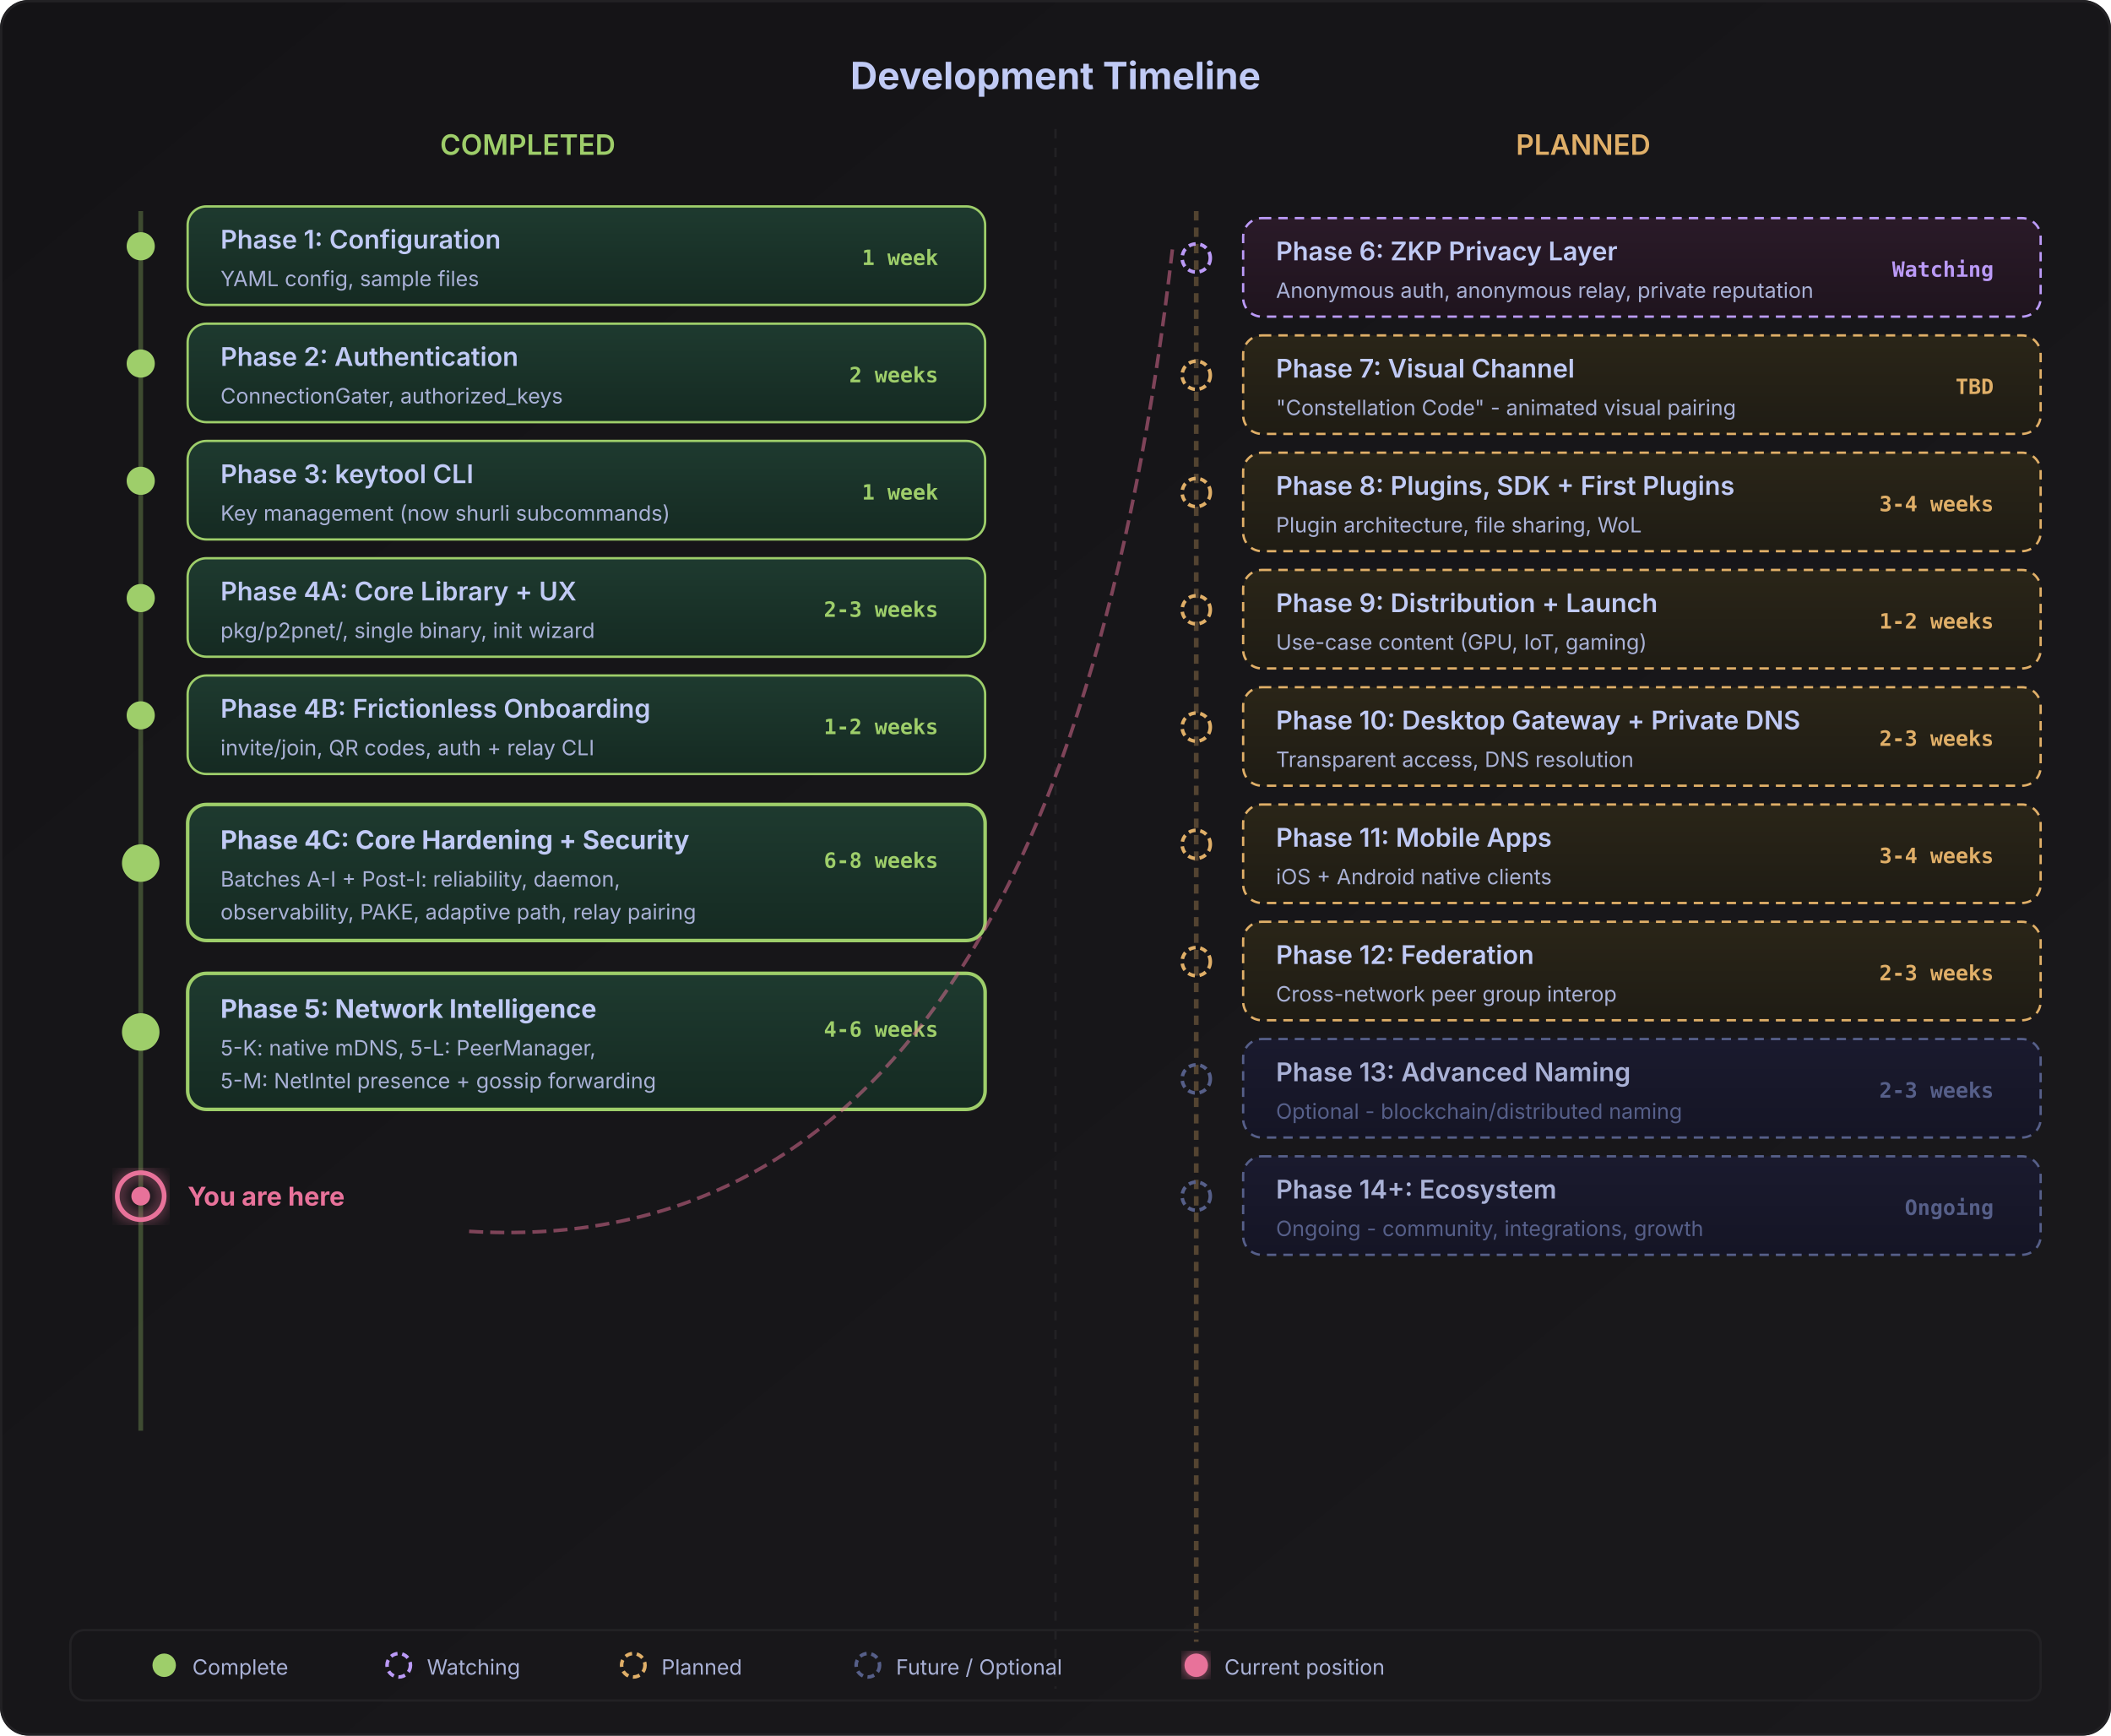
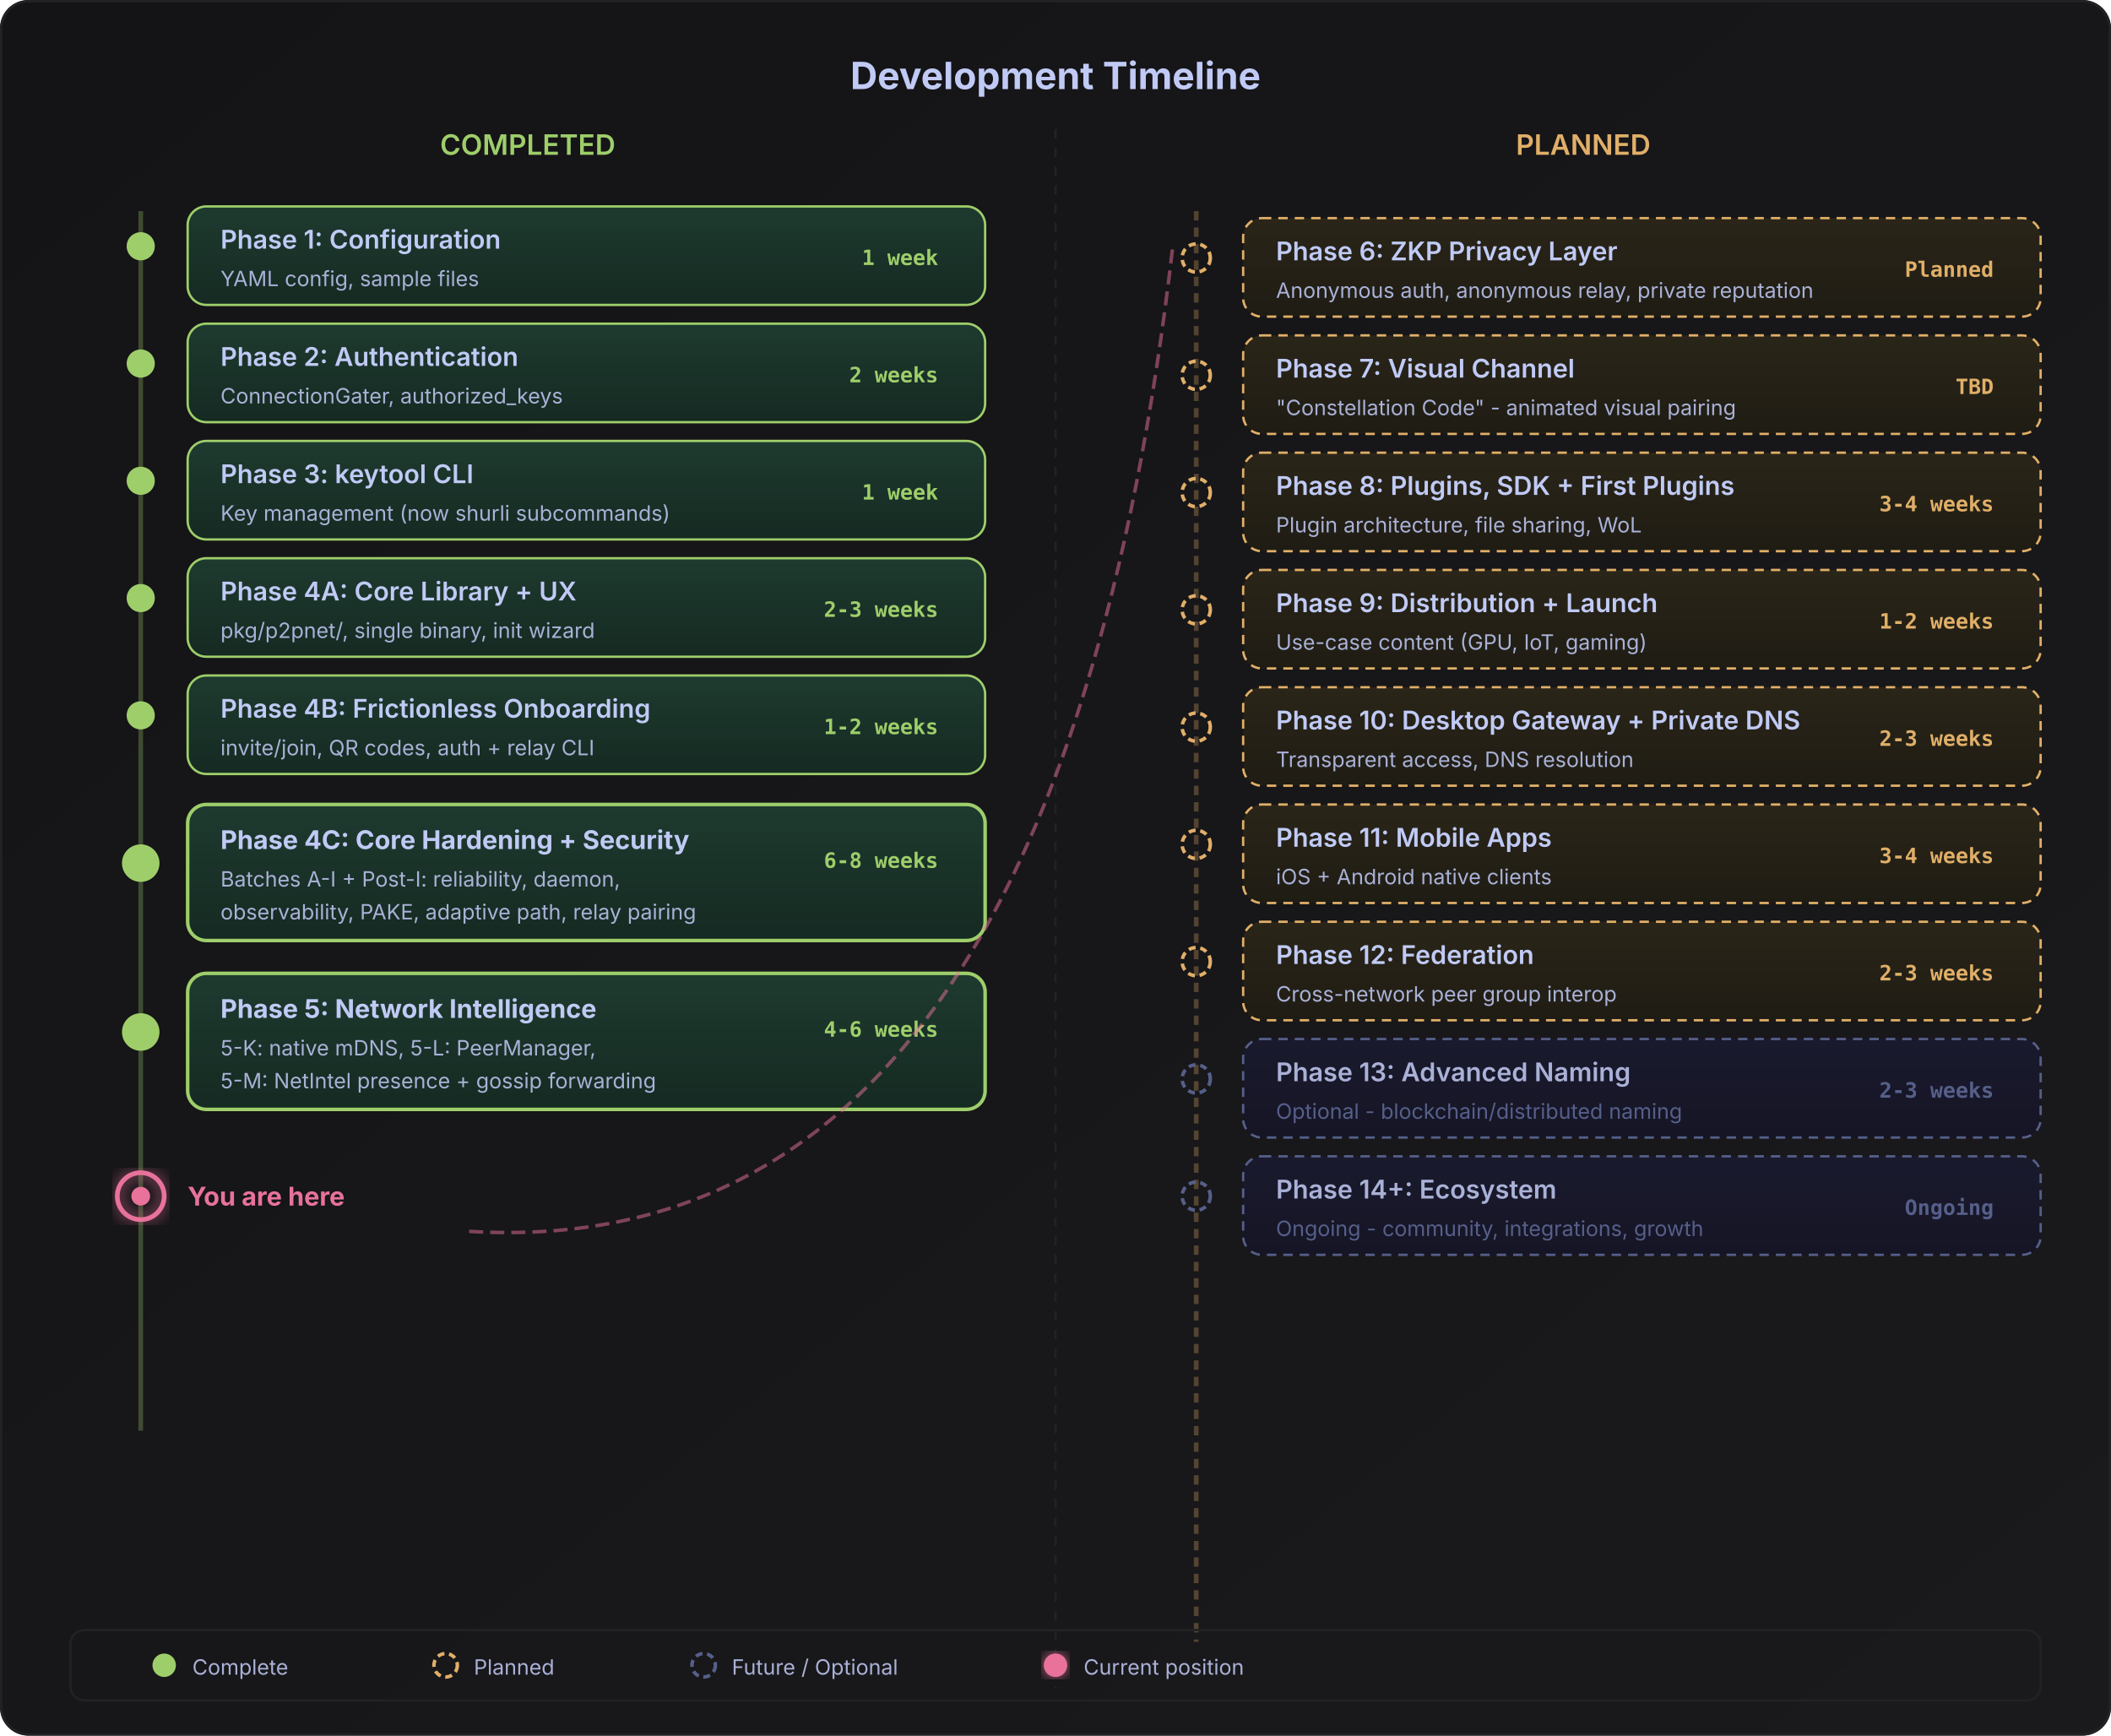
<svg xmlns="http://www.w3.org/2000/svg" viewBox="0 0 900 740" font-family="system-ui, -apple-system, sans-serif">
  <defs>
    <linearGradient id="bg" x1="0%" y1="0%" x2="100%" y2="100%">
      <stop offset="0%" style="stop-color:#141316" />
      <stop offset="100%" style="stop-color:#1a191c" />
    </linearGradient>
    <linearGradient id="doneGrad" x1="0%" y1="0%" x2="0%" y2="100%">
      <stop offset="0%" style="stop-color:#1e3a2f" />
      <stop offset="100%" style="stop-color:#152a22" />
    </linearGradient>
    <linearGradient id="plannedGrad" x1="0%" y1="0%" x2="0%" y2="100%">
      <stop offset="0%" style="stop-color:#2a2518" />
      <stop offset="100%" style="stop-color:#1f1c14" />
-     </linearGradient>
-     <linearGradient id="watchGrad" x1="0%" y1="0%" x2="0%" y2="100%">
-       <stop offset="0%" style="stop-color:#2a1a28" />
-       <stop offset="100%" style="stop-color:#1f141e" />
    </linearGradient>
    <linearGradient id="futureGrad" x1="0%" y1="0%" x2="0%" y2="100%">
      <stop offset="0%" style="stop-color:#1a1a2e" />
      <stop offset="100%" style="stop-color:#151525" />
    </linearGradient>
    <filter id="glow">
      <feGaussianBlur stdDeviation="3" result="blur" />
      <feMerge>
        <feMergeNode in="blur" />
        <feMergeNode in="SourceGraphic" />
      </feMerge>
    </filter>
  </defs>
  <rect width="900" height="740" rx="12" fill="url(#bg)" />
  <rect x="0.5" y="0.5" width="899" height="739" rx="12" fill="none" stroke="#222124" stroke-width="1" />
  <text x="450" y="38" text-anchor="middle" font-size="16" font-weight="700" fill="#c0caf5">Development Timeline</text>
  <text x="225" y="66" text-anchor="middle" font-size="12" font-weight="600" fill="#9ece6a">COMPLETED</text>
  <text x="675" y="66" text-anchor="middle" font-size="12" font-weight="600" fill="#e0af68">PLANNED</text>
  <line x1="450" y1="55" x2="450" y2="720" stroke="#222124" stroke-width="1" stroke-dasharray="4,4" />
  <line x1="60" y1="90" x2="60" y2="610" stroke="#9ece6a" stroke-width="2" opacity="0.3" />
  <circle cx="60" cy="105" r="6" fill="#9ece6a" />
  <rect x="80" y="88" width="340" height="42" rx="8" fill="url(#doneGrad)" stroke="#9ece6a" stroke-width="1" />
  <text x="94" y="106" font-size="11" font-weight="600" fill="#c0caf5">Phase 1: Configuration</text>
  <text x="94" y="122" font-size="9" fill="#a9b1d6">YAML config, sample files</text>
  <text x="400" y="113" text-anchor="end" font-size="9" font-weight="600" fill="#9ece6a" font-family="ui-monospace, monospace">1 week</text>
  <circle cx="60" cy="155" r="6" fill="#9ece6a" />
  <rect x="80" y="138" width="340" height="42" rx="8" fill="url(#doneGrad)" stroke="#9ece6a" stroke-width="1" />
  <text x="94" y="156" font-size="11" font-weight="600" fill="#c0caf5">Phase 2: Authentication</text>
  <text x="94" y="172" font-size="9" fill="#a9b1d6">ConnectionGater, authorized_keys</text>
  <text x="400" y="163" text-anchor="end" font-size="9" font-weight="600" fill="#9ece6a" font-family="ui-monospace, monospace">2 weeks</text>
  <circle cx="60" cy="205" r="6" fill="#9ece6a" />
  <rect x="80" y="188" width="340" height="42" rx="8" fill="url(#doneGrad)" stroke="#9ece6a" stroke-width="1" />
  <text x="94" y="206" font-size="11" font-weight="600" fill="#c0caf5">Phase 3: keytool CLI</text>
  <text x="94" y="222" font-size="9" fill="#a9b1d6">Key management (now shurli subcommands)</text>
  <text x="400" y="213" text-anchor="end" font-size="9" font-weight="600" fill="#9ece6a" font-family="ui-monospace, monospace">1 week</text>
  <circle cx="60" cy="255" r="6" fill="#9ece6a" />
  <rect x="80" y="238" width="340" height="42" rx="8" fill="url(#doneGrad)" stroke="#9ece6a" stroke-width="1" />
  <text x="94" y="256" font-size="11" font-weight="600" fill="#c0caf5">Phase 4A: Core Library + UX</text>
  <text x="94" y="272" font-size="9" fill="#a9b1d6">pkg/p2pnet/, single binary, init wizard</text>
  <text x="400" y="263" text-anchor="end" font-size="9" font-weight="600" fill="#9ece6a" font-family="ui-monospace, monospace">2-3 weeks</text>
  <circle cx="60" cy="305" r="6" fill="#9ece6a" />
  <rect x="80" y="288" width="340" height="42" rx="8" fill="url(#doneGrad)" stroke="#9ece6a" stroke-width="1" />
  <text x="94" y="306" font-size="11" font-weight="600" fill="#c0caf5">Phase 4B: Frictionless Onboarding</text>
  <text x="94" y="322" font-size="9" fill="#a9b1d6">invite/join, QR codes, auth + relay CLI</text>
  <text x="400" y="313" text-anchor="end" font-size="9" font-weight="600" fill="#9ece6a" font-family="ui-monospace, monospace">1-2 weeks</text>
  <circle cx="60" cy="368" r="8" fill="#9ece6a" />
  <rect x="80" y="343" width="340" height="58" rx="8" fill="url(#doneGrad)" stroke="#9ece6a" stroke-width="1.5" />
  <text x="94" y="362" font-size="11" font-weight="700" fill="#c0caf5">Phase 4C: Core Hardening + Security</text>
  <text x="94" y="378" font-size="9" fill="#a9b1d6">Batches A-I + Post-I: reliability, daemon,</text>
  <text x="94" y="392" font-size="9" fill="#a9b1d6">observability, PAKE, adaptive path, relay pairing</text>
  <text x="400" y="370" text-anchor="end" font-size="9" font-weight="700" fill="#9ece6a" font-family="ui-monospace, monospace">6-8 weeks</text>
  <circle cx="60" cy="440" r="8" fill="#9ece6a" />
  <rect x="80" y="415" width="340" height="58" rx="8" fill="url(#doneGrad)" stroke="#9ece6a" stroke-width="1.5" />
  <text x="94" y="434" font-size="11" font-weight="700" fill="#c0caf5">Phase 5: Network Intelligence</text>
  <text x="94" y="450" font-size="9" fill="#a9b1d6">5-K: native mDNS, 5-L: PeerManager,</text>
  <text x="94" y="464" font-size="9" fill="#a9b1d6">5-M: NetIntel presence + gossip forwarding</text>
  <text x="400" y="442" text-anchor="end" font-size="9" font-weight="700" fill="#9ece6a" font-family="ui-monospace, monospace">4-6 weeks</text>
  <circle cx="60" cy="510" r="10" fill="none" stroke="#e8729a" stroke-width="2" filter="url(#glow)" />
  <circle cx="60" cy="510" r="4" fill="#e8729a" />
  <text x="80" y="514" font-size="11" font-weight="700" fill="#e8729a">You are here</text>
  <path d="M 200 525 Q 450 540 500 105" fill="none" stroke="#e8729a" stroke-width="1.5" stroke-dasharray="6,3" opacity="0.5" />
  <line x1="510" y1="90" x2="510" y2="700" stroke="#e0af68" stroke-width="2" opacity="0.3" stroke-dasharray="4,3" />
-   <circle cx="510" cy="110" r="6" fill="none" stroke="#bb9af7" stroke-width="1.5" stroke-dasharray="3,2" />
-   <rect x="530" y="93" width="340" height="42" rx="8" fill="url(#watchGrad)" stroke="#bb9af7" stroke-width="1" stroke-dasharray="4,3" />
+   <circle cx="510" cy="110" r="6" fill="none" stroke="#e0af68" stroke-width="1.5" stroke-dasharray="3,2" />
+   <rect x="530" y="93" width="340" height="42" rx="8" fill="url(#plannedGrad)" stroke="#e0af68" stroke-width="1" stroke-dasharray="4,3" />
  <text x="544" y="111" font-size="11" font-weight="600" fill="#c0caf5">Phase 6: ZKP Privacy Layer</text>
  <text x="544" y="127" font-size="9" fill="#a9b1d6">Anonymous auth, anonymous relay, private reputation</text>
-   <text x="850" y="118" text-anchor="end" font-size="9" font-weight="600" fill="#bb9af7" font-family="ui-monospace, monospace">Watching</text>
+   <text x="850" y="118" text-anchor="end" font-size="9" font-weight="600" fill="#e0af68" font-family="ui-monospace, monospace">Planned</text>
  <circle cx="510" cy="160" r="6" fill="none" stroke="#e0af68" stroke-width="1.5" stroke-dasharray="3,2" />
  <rect x="530" y="143" width="340" height="42" rx="8" fill="url(#plannedGrad)" stroke="#e0af68" stroke-width="1" stroke-dasharray="4,3" />
  <text x="544" y="161" font-size="11" font-weight="600" fill="#c0caf5">Phase 7: Visual Channel</text>
  <text x="544" y="177" font-size="9" fill="#a9b1d6">"Constellation Code" - animated visual pairing</text>
  <text x="850" y="168" text-anchor="end" font-size="9" font-weight="600" fill="#e0af68" font-family="ui-monospace, monospace">TBD</text>
  <circle cx="510" cy="210" r="6" fill="none" stroke="#e0af68" stroke-width="1.5" stroke-dasharray="3,2" />
  <rect x="530" y="193" width="340" height="42" rx="8" fill="url(#plannedGrad)" stroke="#e0af68" stroke-width="1" stroke-dasharray="4,3" />
  <text x="544" y="211" font-size="11" font-weight="600" fill="#c0caf5">Phase 8: Plugins, SDK + First Plugins</text>
  <text x="544" y="227" font-size="9" fill="#a9b1d6">Plugin architecture, file sharing, WoL</text>
  <text x="850" y="218" text-anchor="end" font-size="9" font-weight="600" fill="#e0af68" font-family="ui-monospace, monospace">3-4 weeks</text>
  <circle cx="510" cy="260" r="6" fill="none" stroke="#e0af68" stroke-width="1.5" stroke-dasharray="3,2" />
  <rect x="530" y="243" width="340" height="42" rx="8" fill="url(#plannedGrad)" stroke="#e0af68" stroke-width="1" stroke-dasharray="4,3" />
  <text x="544" y="261" font-size="11" font-weight="600" fill="#c0caf5">Phase 9: Distribution + Launch</text>
  <text x="544" y="277" font-size="9" fill="#a9b1d6">Use-case content (GPU, IoT, gaming)</text>
  <text x="850" y="268" text-anchor="end" font-size="9" font-weight="600" fill="#e0af68" font-family="ui-monospace, monospace">1-2 weeks</text>
  <circle cx="510" cy="310" r="6" fill="none" stroke="#e0af68" stroke-width="1.5" stroke-dasharray="3,2" />
  <rect x="530" y="293" width="340" height="42" rx="8" fill="url(#plannedGrad)" stroke="#e0af68" stroke-width="1" stroke-dasharray="4,3" />
  <text x="544" y="311" font-size="11" font-weight="600" fill="#c0caf5">Phase 10: Desktop Gateway + Private DNS</text>
  <text x="544" y="327" font-size="9" fill="#a9b1d6">Transparent access, DNS resolution</text>
  <text x="850" y="318" text-anchor="end" font-size="9" font-weight="600" fill="#e0af68" font-family="ui-monospace, monospace">2-3 weeks</text>
  <circle cx="510" cy="360" r="6" fill="none" stroke="#e0af68" stroke-width="1.5" stroke-dasharray="3,2" />
  <rect x="530" y="343" width="340" height="42" rx="8" fill="url(#plannedGrad)" stroke="#e0af68" stroke-width="1" stroke-dasharray="4,3" />
  <text x="544" y="361" font-size="11" font-weight="600" fill="#c0caf5">Phase 11: Mobile Apps</text>
  <text x="544" y="377" font-size="9" fill="#a9b1d6">iOS + Android native clients</text>
  <text x="850" y="368" text-anchor="end" font-size="9" font-weight="600" fill="#e0af68" font-family="ui-monospace, monospace">3-4 weeks</text>
  <circle cx="510" cy="410" r="6" fill="none" stroke="#e0af68" stroke-width="1.5" stroke-dasharray="3,2" />
  <rect x="530" y="393" width="340" height="42" rx="8" fill="url(#plannedGrad)" stroke="#e0af68" stroke-width="1" stroke-dasharray="4,3" />
  <text x="544" y="411" font-size="11" font-weight="600" fill="#c0caf5">Phase 12: Federation</text>
  <text x="544" y="427" font-size="9" fill="#a9b1d6">Cross-network peer group interop</text>
  <text x="850" y="418" text-anchor="end" font-size="9" font-weight="600" fill="#e0af68" font-family="ui-monospace, monospace">2-3 weeks</text>
  <circle cx="510" cy="460" r="6" fill="none" stroke="#565f89" stroke-width="1.5" stroke-dasharray="3,2" />
  <rect x="530" y="443" width="340" height="42" rx="8" fill="url(#futureGrad)" stroke="#565f89" stroke-width="1" stroke-dasharray="4,3" />
  <text x="544" y="461" font-size="11" font-weight="600" fill="#a9b1d6">Phase 13: Advanced Naming</text>
  <text x="544" y="477" font-size="9" fill="#565f89">Optional - blockchain/distributed naming</text>
  <text x="850" y="468" text-anchor="end" font-size="9" font-weight="600" fill="#565f89" font-family="ui-monospace, monospace">2-3 weeks</text>
  <circle cx="510" cy="510" r="6" fill="none" stroke="#565f89" stroke-width="1.5" stroke-dasharray="3,2" />
  <rect x="530" y="493" width="340" height="42" rx="8" fill="url(#futureGrad)" stroke="#565f89" stroke-width="1" stroke-dasharray="4,3" />
  <text x="544" y="511" font-size="11" font-weight="600" fill="#a9b1d6">Phase 14+: Ecosystem</text>
  <text x="544" y="527" font-size="9" fill="#565f89">Ongoing - community, integrations, growth</text>
  <text x="850" y="518" text-anchor="end" font-size="9" font-weight="600" fill="#565f89" font-family="ui-monospace, monospace">Ongoing</text>
  <rect x="30" y="695" width="840" height="30" rx="6" fill="none" stroke="#222124" stroke-width="1" />
  <circle cx="70" cy="710" r="5" fill="#9ece6a" />
  <text x="82" y="714" font-size="9" fill="#a9b1d6">Complete</text>
-   <circle cx="170" cy="710" r="5" fill="none" stroke="#bb9af7" stroke-width="1.5" stroke-dasharray="3,2" />
-   <text x="182" y="714" font-size="9" fill="#a9b1d6">Watching</text>
-   <circle cx="270" cy="710" r="5" fill="none" stroke="#e0af68" stroke-width="1.5" stroke-dasharray="3,2" />
-   <text x="282" y="714" font-size="9" fill="#a9b1d6">Planned</text>
-   <circle cx="370" cy="710" r="5" fill="none" stroke="#565f89" stroke-width="1.5" stroke-dasharray="3,2" />
-   <text x="382" y="714" font-size="9" fill="#a9b1d6">Future / Optional</text>
-   <circle cx="510" cy="710" r="5" fill="#e8729a" filter="url(#glow)" />
-   <text x="522" y="714" font-size="9" fill="#a9b1d6">Current position</text>
+   <circle cx="190" cy="710" r="5" fill="none" stroke="#e0af68" stroke-width="1.5" stroke-dasharray="3,2" />
+   <text x="202" y="714" font-size="9" fill="#a9b1d6">Planned</text>
+   <circle cx="300" cy="710" r="5" fill="none" stroke="#565f89" stroke-width="1.5" stroke-dasharray="3,2" />
+   <text x="312" y="714" font-size="9" fill="#a9b1d6">Future / Optional</text>
+   <circle cx="450" cy="710" r="5" fill="#e8729a" filter="url(#glow)" />
+   <text x="462" y="714" font-size="9" fill="#a9b1d6">Current position</text>
</svg>
